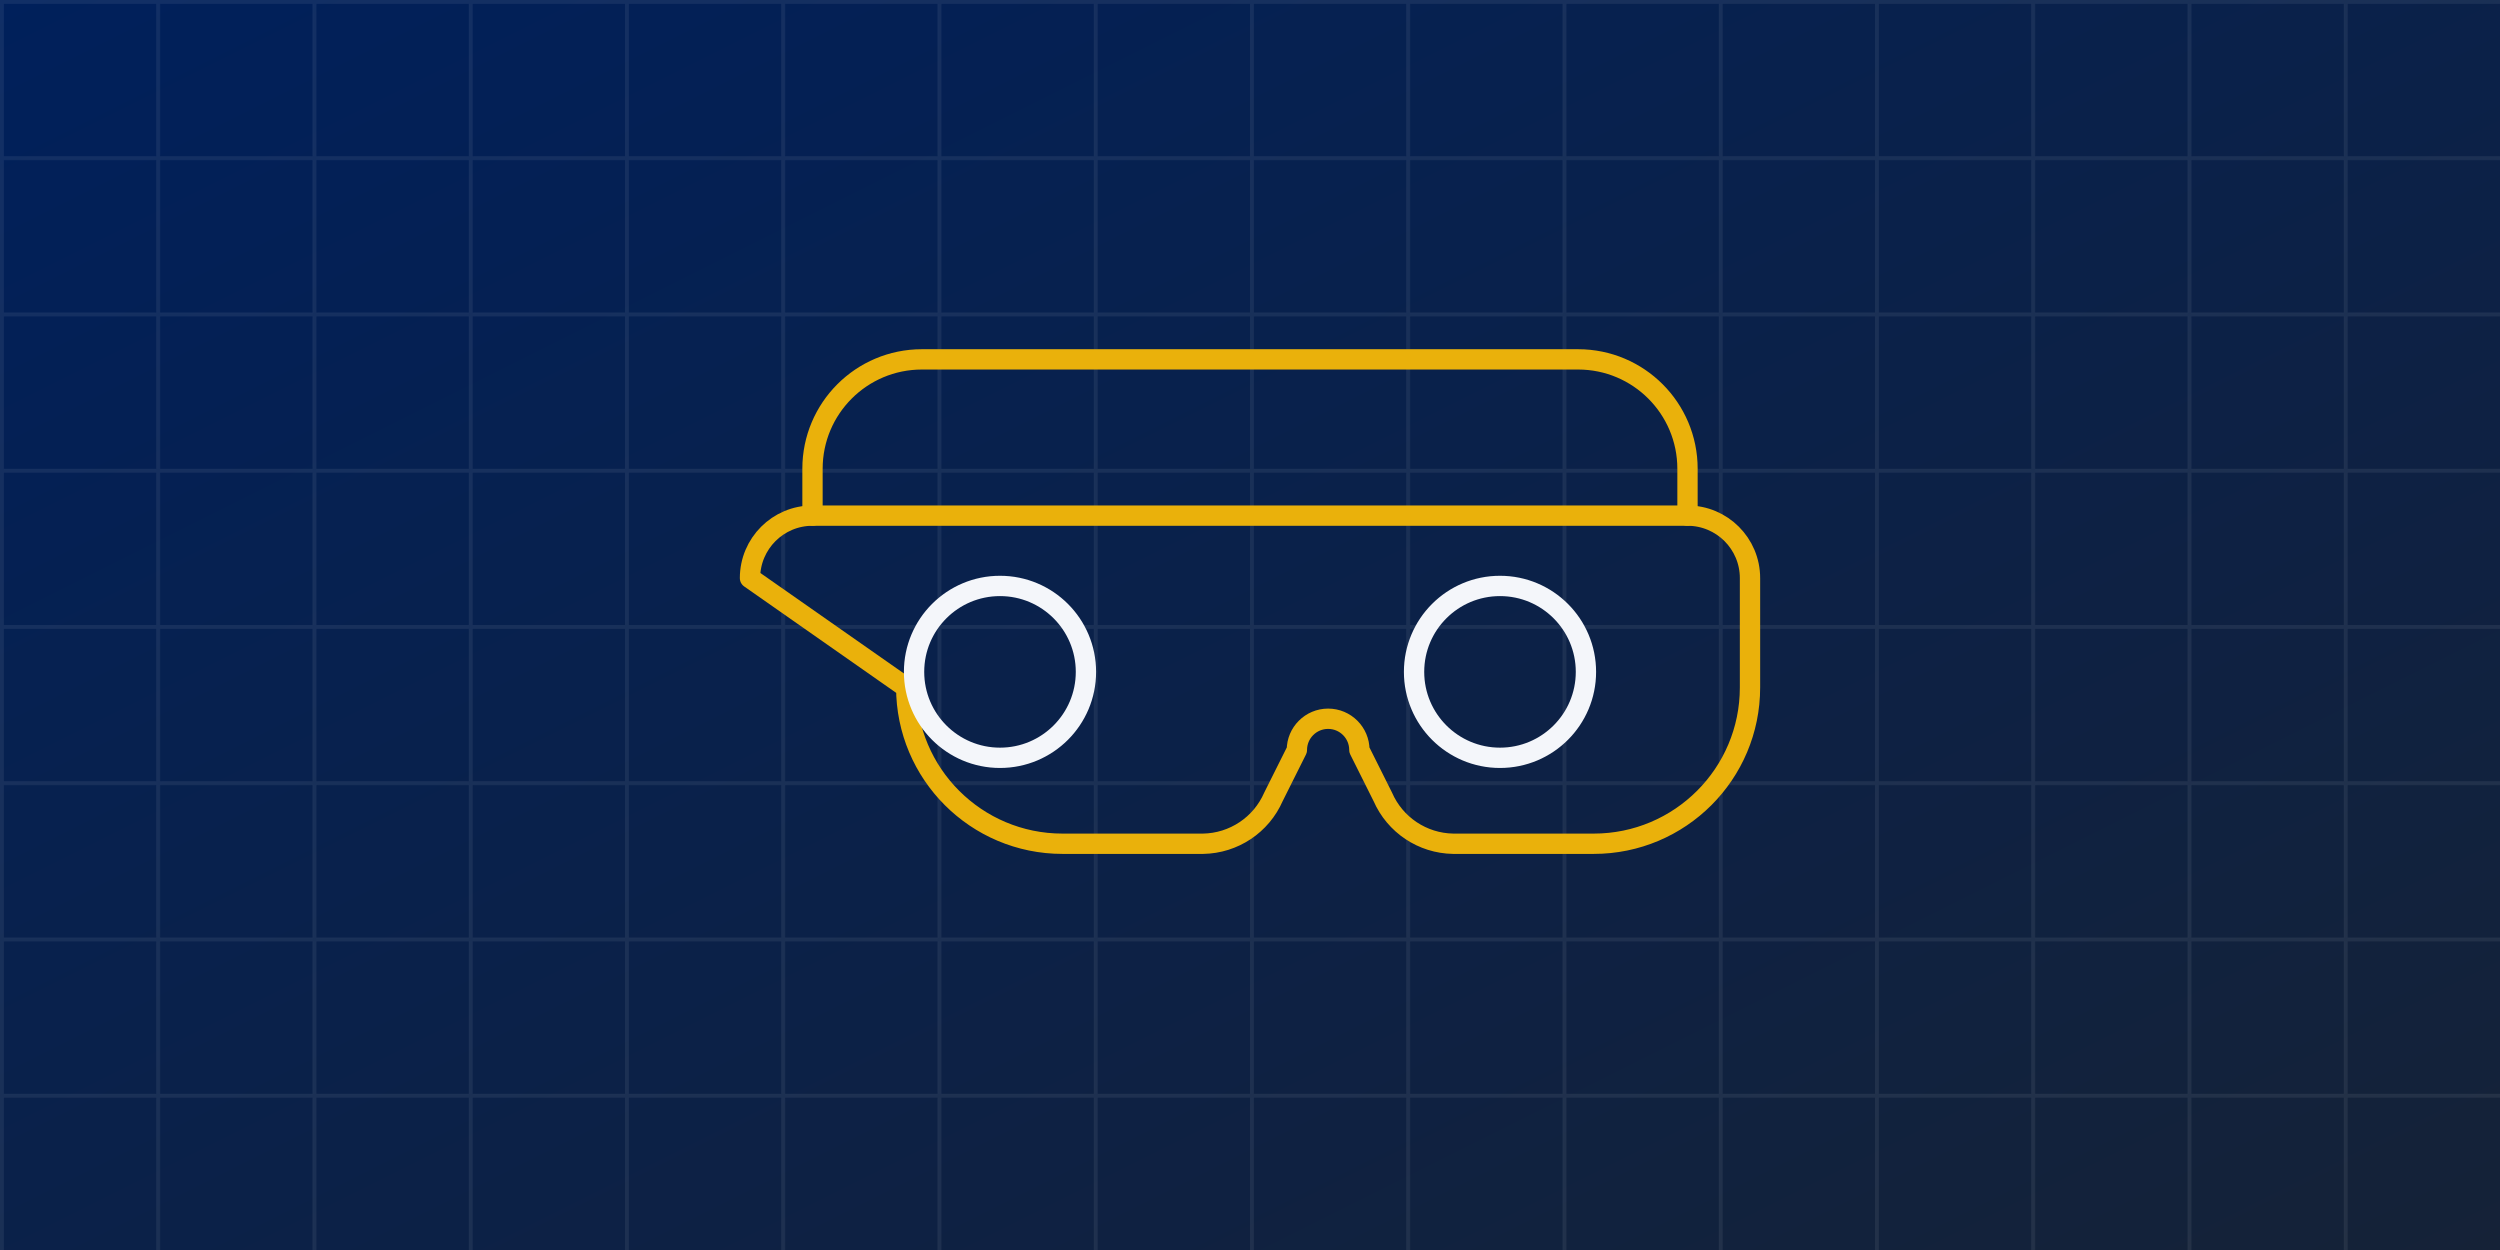
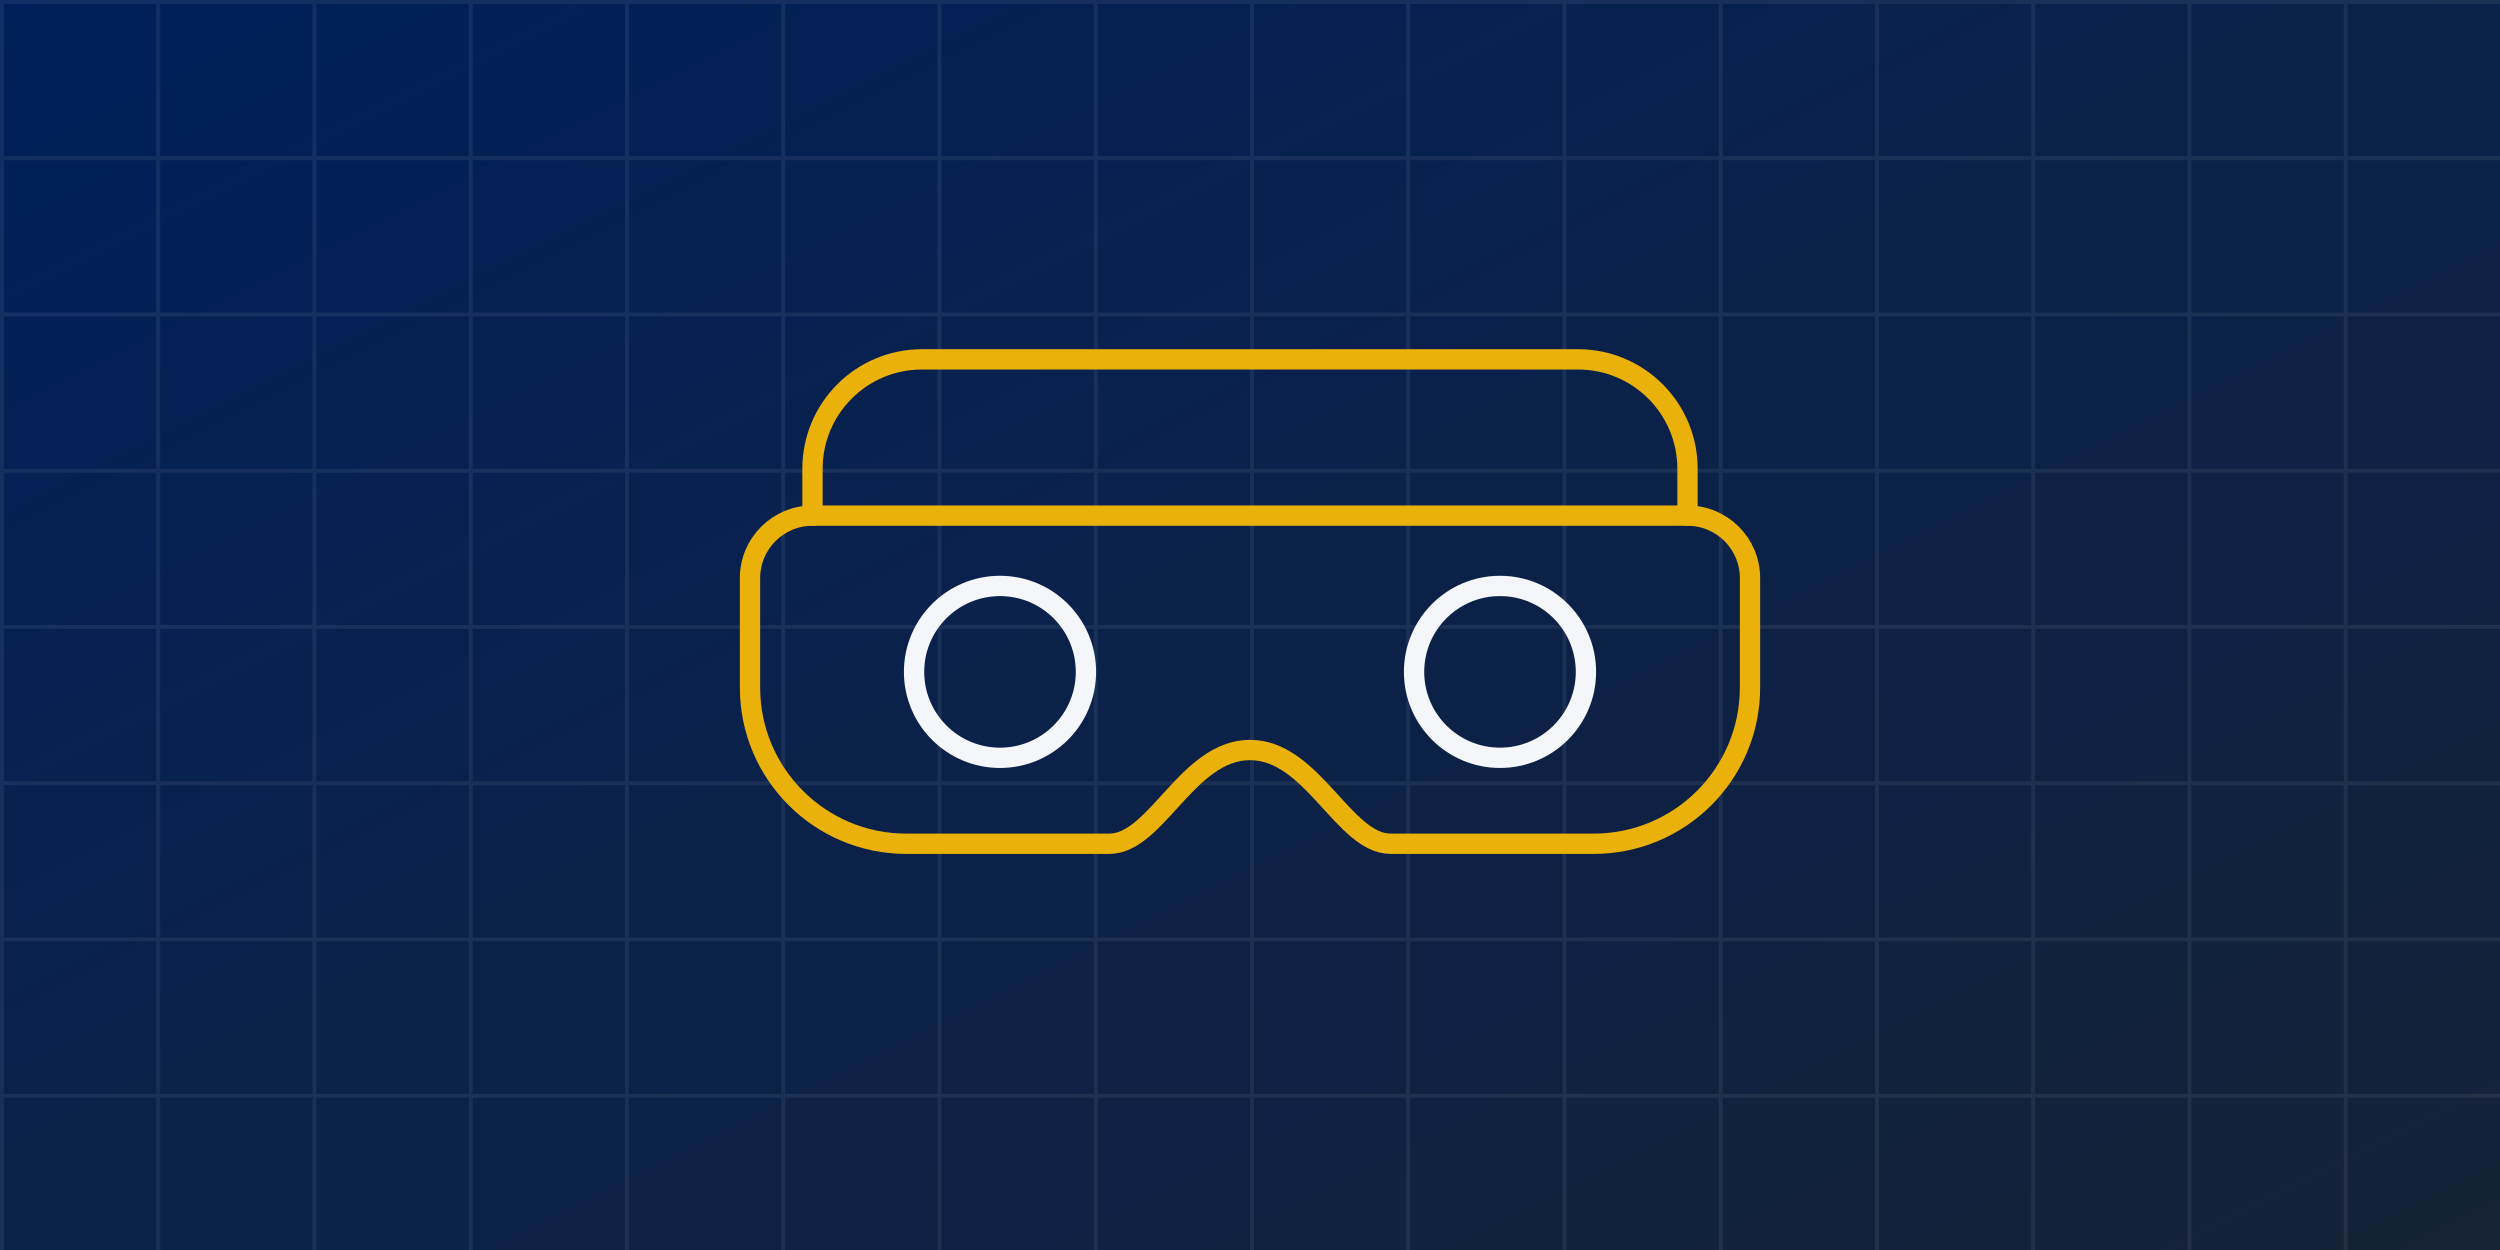
<svg xmlns="http://www.w3.org/2000/svg" viewBox="0 0 320 160" width="320" height="160" role="img" aria-label="Safety training">
  <defs>
    <linearGradient id="bg" x1="0" y1="0" x2="1" y2="1">
      <stop offset="0" stop-color="#00205B" />
      <stop offset="1" stop-color="#152237" />
    </linearGradient>
    <pattern id="grid" width="20" height="20" patternUnits="userSpaceOnUse">
      <path d="M20 0H0v20" fill="none" stroke="#fff" stroke-opacity=".07" stroke-width="1" />
    </pattern>
  </defs>
  <rect width="320" height="160" fill="url(#bg)" />
  <rect width="320" height="160" fill="url(#grid)" />
  <g fill="none" stroke="#EAB10B" stroke-width="2.6" stroke-linecap="round" stroke-linejoin="round">
-     <path d="M96 74a8 8 0 0 1 8-8h112a8 8 0 0 1 8 8v14a20 20 0 0 1-20 20h-18a10 10 0 0 1-9-6l-3-6a4 4 0 0 0-8 0l-3 6a10 10 0 0 1-9 6h-18a20 20 0 0 1-20-20z" />
+     <path d="M96 74a8 8 0 0 1 8-8h112a8 8 0 0 1 8 8v14a20 20 0 0 1-20 20h-26c-6 0-10-12-18-12s-12 12-18 12h-26a20 20 0 0 1-20-20V74z" />
    <path d="M104 66V60a14 14 0 0 1 14-14h84a14 14 0 0 1 14 14v6" />
    <g stroke="#F4F6FA">
      <circle cx="128" cy="86" r="11" />
      <circle cx="192" cy="86" r="11" />
    </g>
  </g>
</svg>
